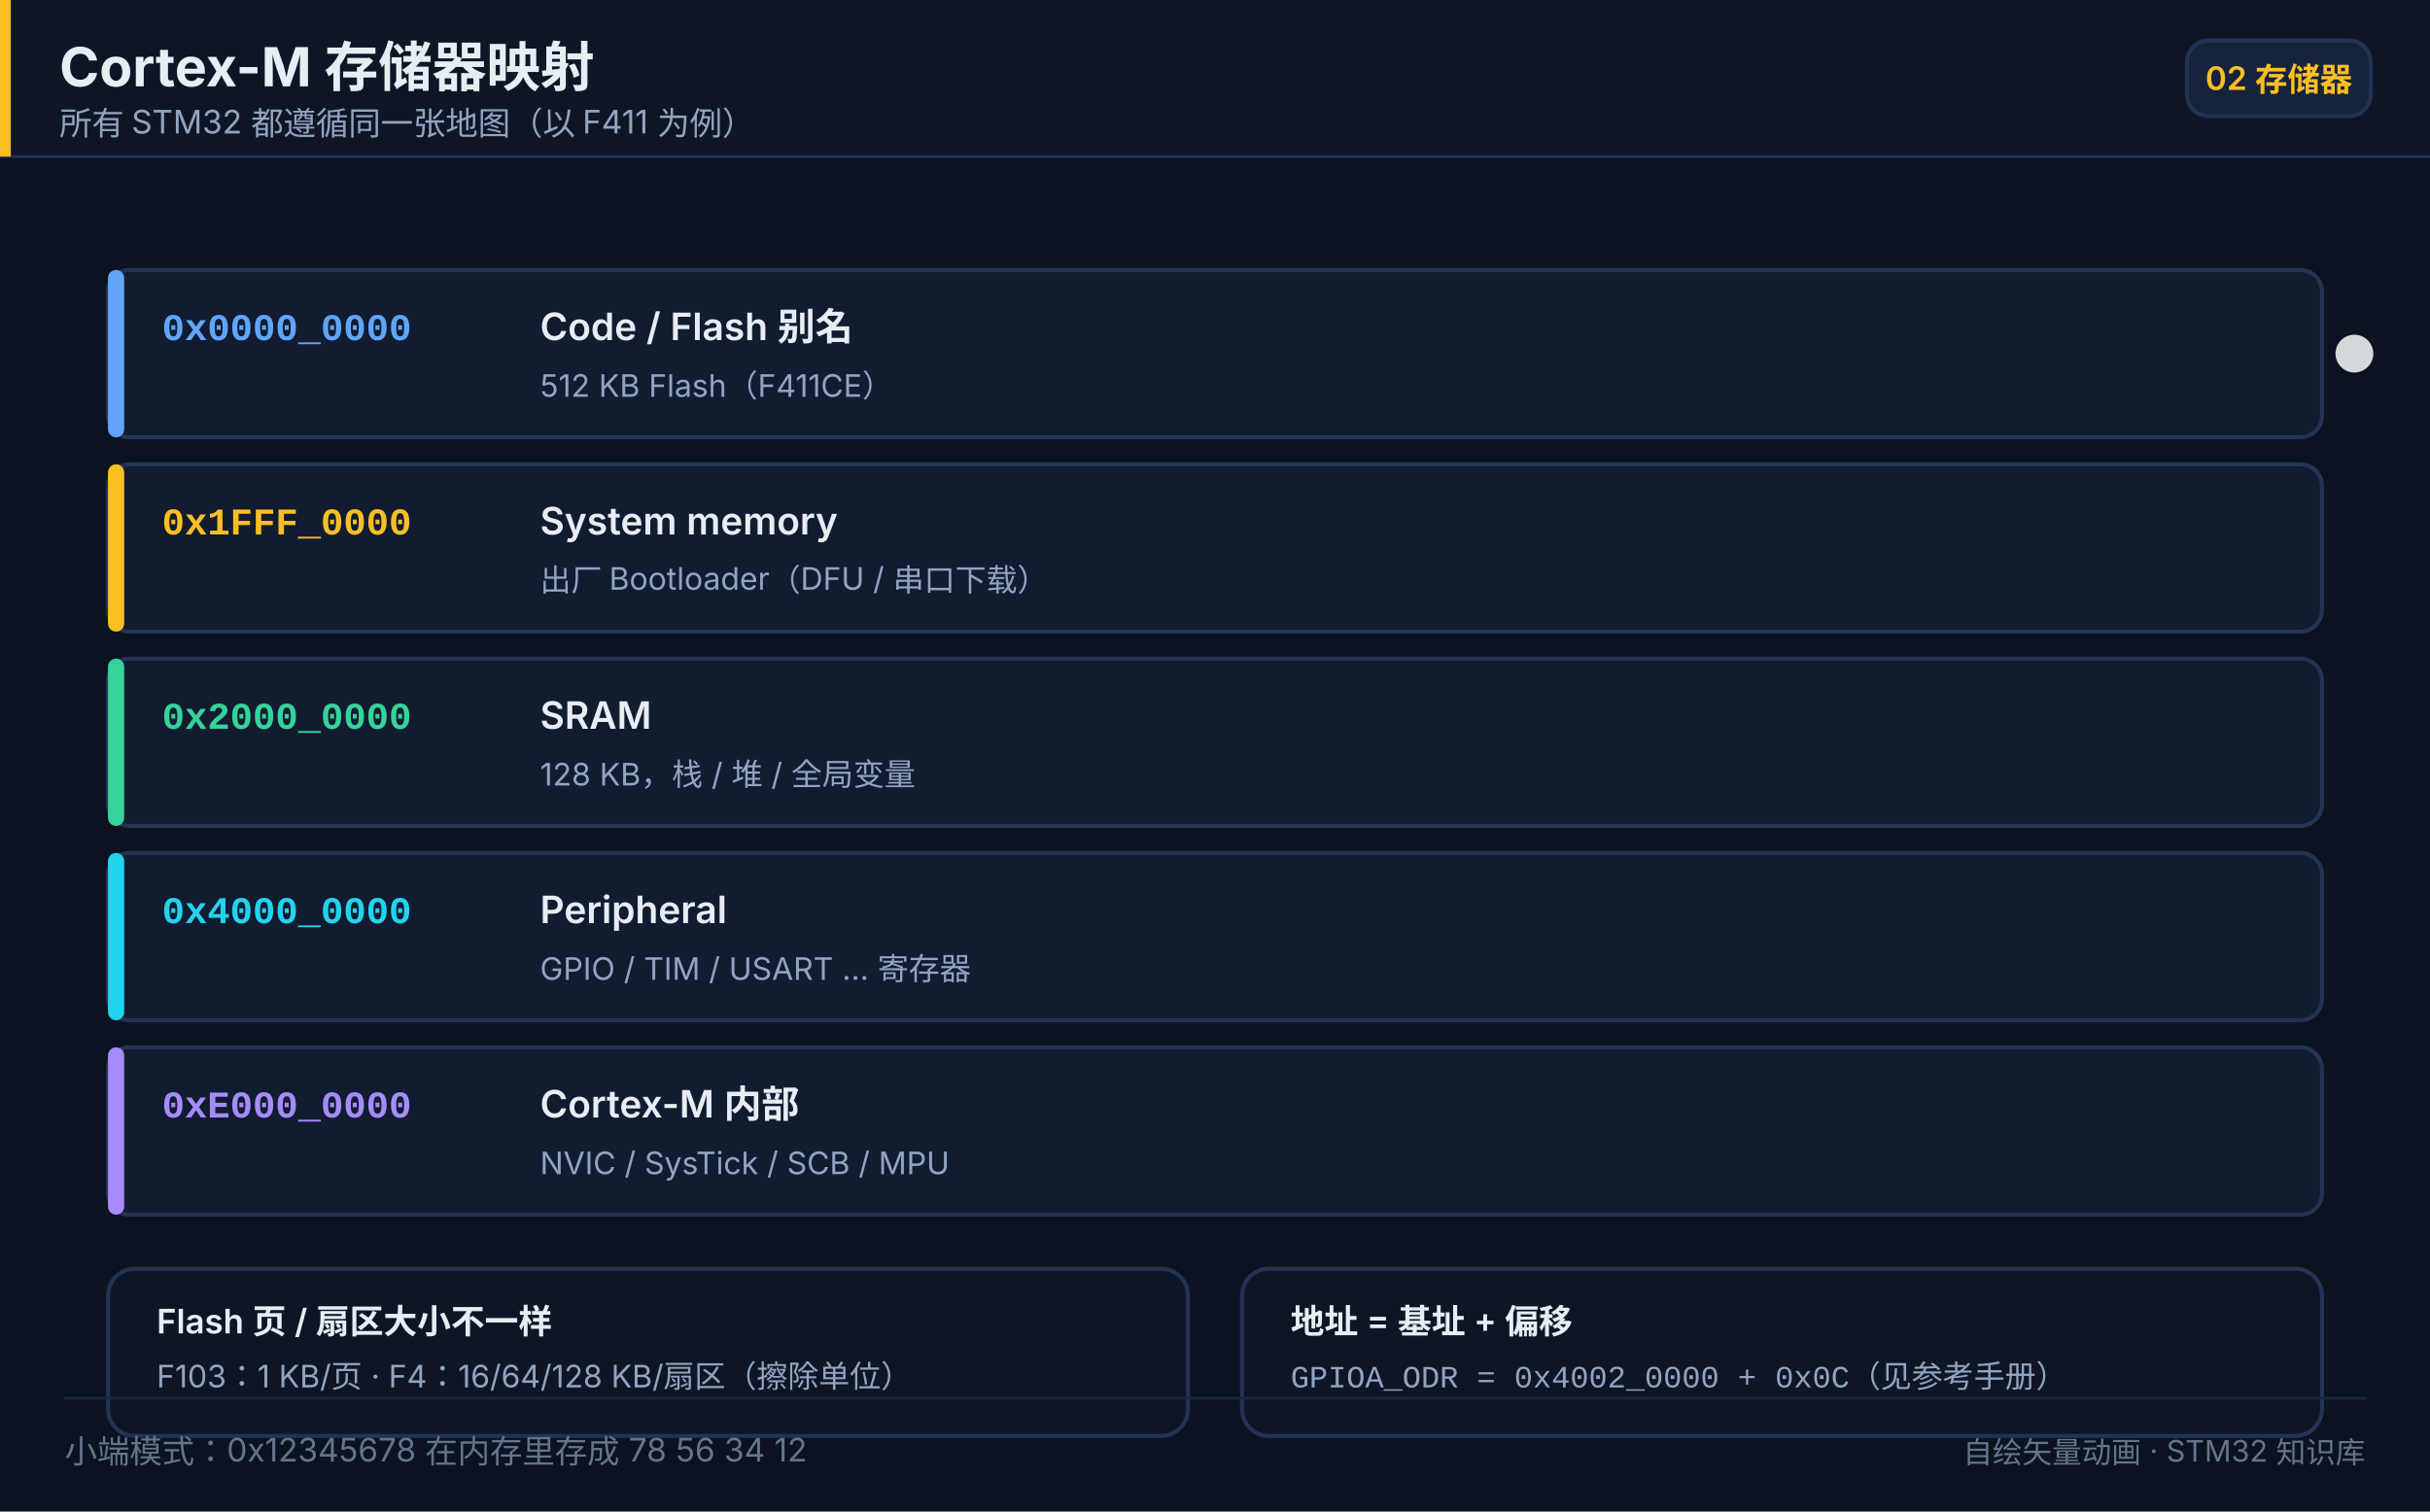
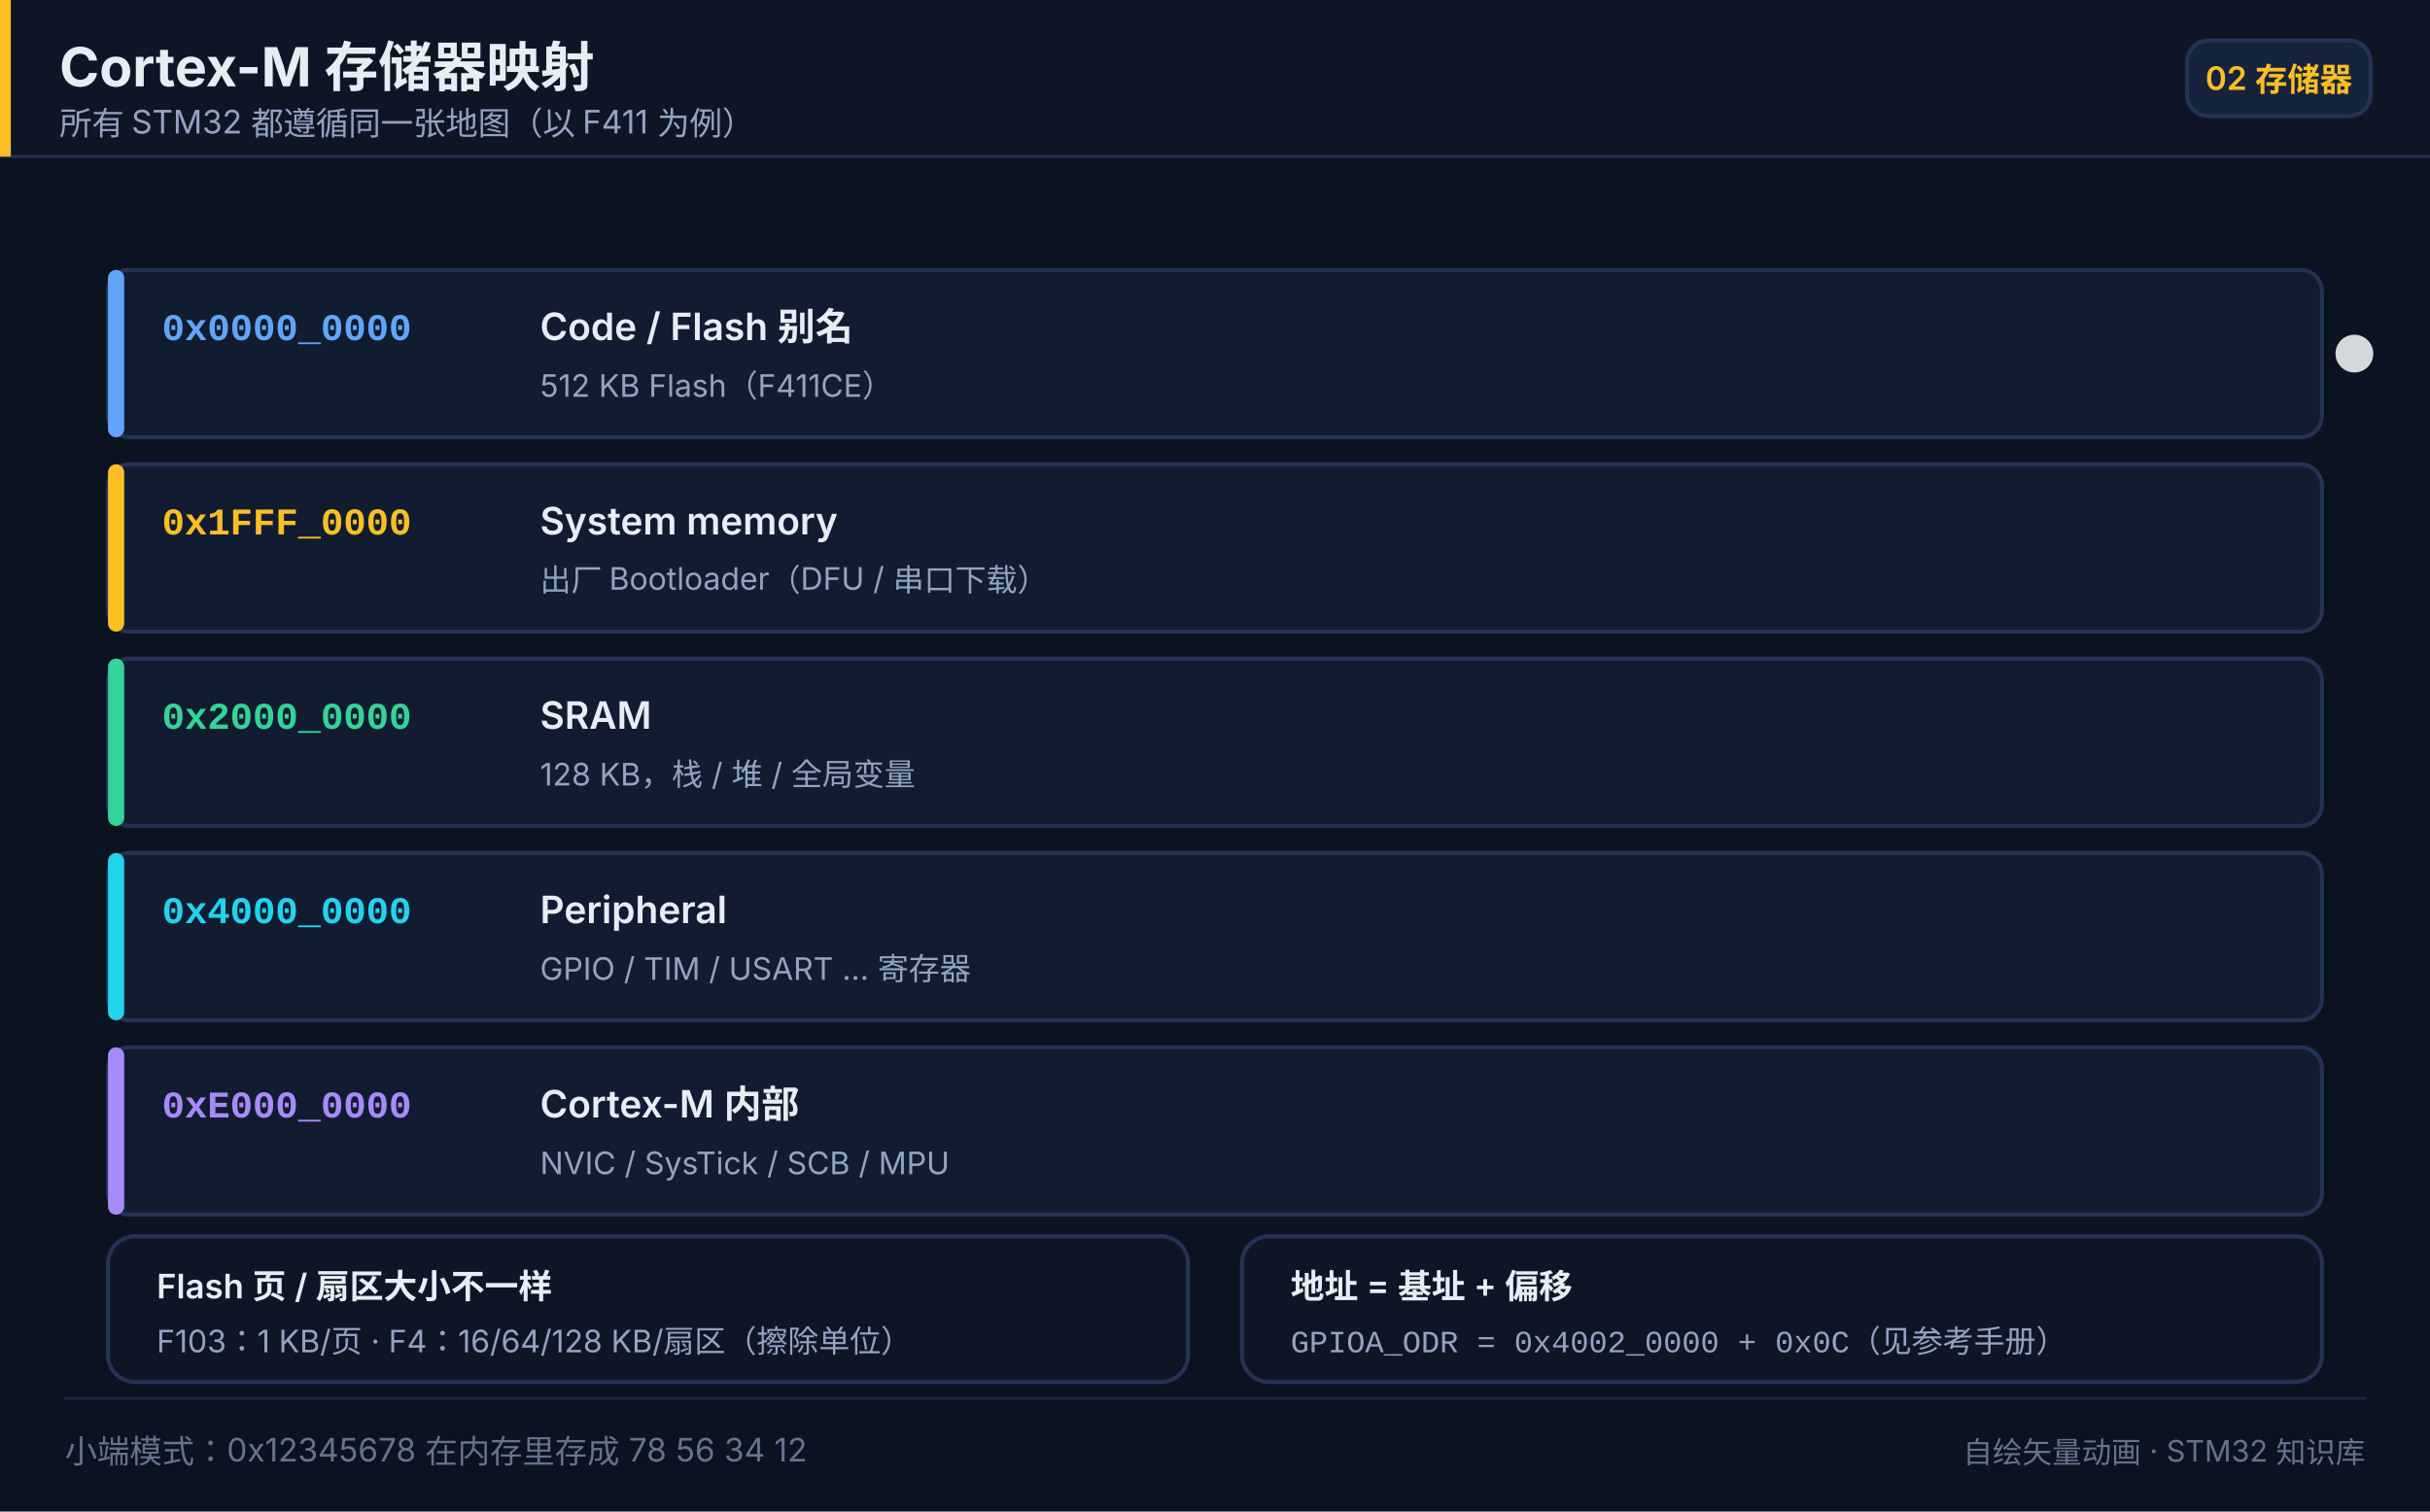
<svg xmlns="http://www.w3.org/2000/svg" width="900" height="560" viewBox="0 0 900 560" role="img" aria-label="Cortex-M 存储器映射">
  <style>
- @keyframes ptr-scan{0%{transform:translateY(0)}100%{transform:translateY(360px)}}.ptr{animation:ptr-scan 5s ease-in-out infinite alternate;}
+ @keyframes ptr-scan{0%{transform:translateY(0)}100%{transform:translateY(330px)}}.ptr{animation:ptr-scan 5s ease-in-out infinite alternate;}
</style>
  <rect x="0" y="0" width="900" height="560" fill="#0b1220" />
  <rect x="0" y="0" width="900" height="58" fill="#0e1626" opacity="1" />
  <line x1="0" y1="58" x2="900" y2="58" stroke="#243354" stroke-width="1" stroke-linecap="round" opacity="1" />
  <rect x="0" y="0" width="4" height="58" fill="#fbbf24" opacity="1" />
  <text x="22" y="32" font-size="20" fill="#e6edf3" text-anchor="start" opacity="1" font-family="'PingFang SC','Hiragino Sans GB','Microsoft YaHei',system-ui,-apple-system,'Segoe UI',sans-serif" font-weight="700">Cortex-M 存储器映射</text>
  <text x="22" y="50" font-size="12" fill="#93a4c0" text-anchor="start" opacity="1" font-family="'PingFang SC','Hiragino Sans GB','Microsoft YaHei',system-ui,-apple-system,'Segoe UI',sans-serif">所有 STM32 都遵循同一张地图（以 F411 为例）</text>
  <rect x="810" y="15" width="68" height="28" fill="#16233c" opacity="1" rx="8" stroke="#243354" stroke-width="1.5" />
  <text x="844" y="33.32" font-size="12" fill="#fbbf24" text-anchor="middle" opacity="1" font-family="'PingFang SC','Hiragino Sans GB','Microsoft YaHei',system-ui,-apple-system,'Segoe UI',sans-serif" font-weight="600">02 存储器</text>
  <rect x="40" y="100" width="820" height="62" fill="#111c31" opacity="1" rx="8" stroke="#243354" stroke-width="1.5" />
  <rect x="40" y="100" width="6" height="62" fill="#60a5fa" opacity="1" rx="3" />
  <text x="60" y="126" font-size="14" fill="#60a5fa" text-anchor="start" opacity="1" font-family="ui-monospace,SFMono-Regular,'JetBrains Mono',Consolas,'Courier New',monospace" font-weight="700">0x0000_0000</text>
  <text x="200" y="126" font-size="14" fill="#e6edf3" text-anchor="start" opacity="1" font-family="'PingFang SC','Hiragino Sans GB','Microsoft YaHei',system-ui,-apple-system,'Segoe UI',sans-serif" font-weight="600">Code / Flash 别名</text>
  <text x="200" y="147" font-size="11.5" fill="#93a4c0" text-anchor="start" opacity="1" font-family="'PingFang SC','Hiragino Sans GB','Microsoft YaHei',system-ui,-apple-system,'Segoe UI',sans-serif">512 KB Flash（F411CE）</text>
  <rect x="40" y="172" width="820" height="62" fill="#111c31" opacity="1" rx="8" stroke="#243354" stroke-width="1.5" />
  <rect x="40" y="172" width="6" height="62" fill="#fbbf24" opacity="1" rx="3" />
  <text x="60" y="198" font-size="14" fill="#fbbf24" text-anchor="start" opacity="1" font-family="ui-monospace,SFMono-Regular,'JetBrains Mono',Consolas,'Courier New',monospace" font-weight="700">0x1FFF_0000</text>
  <text x="200" y="198" font-size="14" fill="#e6edf3" text-anchor="start" opacity="1" font-family="'PingFang SC','Hiragino Sans GB','Microsoft YaHei',system-ui,-apple-system,'Segoe UI',sans-serif" font-weight="600">System memory</text>
  <text x="200" y="219" font-size="11.5" fill="#93a4c0" text-anchor="start" opacity="1" font-family="'PingFang SC','Hiragino Sans GB','Microsoft YaHei',system-ui,-apple-system,'Segoe UI',sans-serif">出厂 Bootloader（DFU / 串口下载）</text>
  <rect x="40" y="244" width="820" height="62" fill="#111c31" opacity="1" rx="8" stroke="#243354" stroke-width="1.5" />
  <rect x="40" y="244" width="6" height="62" fill="#34d399" opacity="1" rx="3" />
  <text x="60" y="270" font-size="14" fill="#34d399" text-anchor="start" opacity="1" font-family="ui-monospace,SFMono-Regular,'JetBrains Mono',Consolas,'Courier New',monospace" font-weight="700">0x2000_0000</text>
  <text x="200" y="270" font-size="14" fill="#e6edf3" text-anchor="start" opacity="1" font-family="'PingFang SC','Hiragino Sans GB','Microsoft YaHei',system-ui,-apple-system,'Segoe UI',sans-serif" font-weight="600">SRAM</text>
  <text x="200" y="291" font-size="11.5" fill="#93a4c0" text-anchor="start" opacity="1" font-family="'PingFang SC','Hiragino Sans GB','Microsoft YaHei',system-ui,-apple-system,'Segoe UI',sans-serif">128 KB，栈 / 堆 / 全局变量</text>
  <rect x="40" y="316" width="820" height="62" fill="#111c31" opacity="1" rx="8" stroke="#243354" stroke-width="1.5" />
  <rect x="40" y="316" width="6" height="62" fill="#22d3ee" opacity="1" rx="3" />
  <text x="60" y="342" font-size="14" fill="#22d3ee" text-anchor="start" opacity="1" font-family="ui-monospace,SFMono-Regular,'JetBrains Mono',Consolas,'Courier New',monospace" font-weight="700">0x4000_0000</text>
  <text x="200" y="342" font-size="14" fill="#e6edf3" text-anchor="start" opacity="1" font-family="'PingFang SC','Hiragino Sans GB','Microsoft YaHei',system-ui,-apple-system,'Segoe UI',sans-serif" font-weight="600">Peripheral</text>
  <text x="200" y="363" font-size="11.5" fill="#93a4c0" text-anchor="start" opacity="1" font-family="'PingFang SC','Hiragino Sans GB','Microsoft YaHei',system-ui,-apple-system,'Segoe UI',sans-serif">GPIO / TIM / USART … 寄存器</text>
  <rect x="40" y="388" width="820" height="62" fill="#111c31" opacity="1" rx="8" stroke="#243354" stroke-width="1.5" />
  <rect x="40" y="388" width="6" height="62" fill="#a78bfa" opacity="1" rx="3" />
  <text x="60" y="414" font-size="14" fill="#a78bfa" text-anchor="start" opacity="1" font-family="ui-monospace,SFMono-Regular,'JetBrains Mono',Consolas,'Courier New',monospace" font-weight="700">0xE000_0000</text>
  <text x="200" y="414" font-size="14" fill="#e6edf3" text-anchor="start" opacity="1" font-family="'PingFang SC','Hiragino Sans GB','Microsoft YaHei',system-ui,-apple-system,'Segoe UI',sans-serif" font-weight="600">Cortex-M 内部</text>
  <text x="200" y="435" font-size="11.5" fill="#93a4c0" text-anchor="start" opacity="1" font-family="'PingFang SC','Hiragino Sans GB','Microsoft YaHei',system-ui,-apple-system,'Segoe UI',sans-serif">NVIC / SysTick / SCB / MPU</text>
  <circle cx="872" cy="131" r="7" fill="#f8fafc" opacity="0.85" class="ptr" />
-   <rect x="40" y="470" width="400" height="62" fill="#0e1626" opacity="1" rx="10" stroke="#243354" stroke-width="1.5" />
-   <text x="58" y="494" font-size="12.5" fill="#e6edf3" text-anchor="start" opacity="1" font-family="'PingFang SC','Hiragino Sans GB','Microsoft YaHei',system-ui,-apple-system,'Segoe UI',sans-serif" font-weight="600">Flash 页 / 扇区大小不一样</text>
-   <text x="58" y="514" font-size="11.5" fill="#93a4c0" text-anchor="start" opacity="1" font-family="'PingFang SC','Hiragino Sans GB','Microsoft YaHei',system-ui,-apple-system,'Segoe UI',sans-serif">F103：1 KB/页 · F4：16/64/128 KB/扇区（擦除单位）</text>
-   <rect x="460" y="470" width="400" height="62" fill="#0e1626" opacity="1" rx="10" stroke="#243354" stroke-width="1.5" />
-   <text x="478" y="494" font-size="12.5" fill="#e6edf3" text-anchor="start" opacity="1" font-family="'PingFang SC','Hiragino Sans GB','Microsoft YaHei',system-ui,-apple-system,'Segoe UI',sans-serif" font-weight="600">地址 = 基址 + 偏移</text>
-   <text x="478" y="514" font-size="11.5" fill="#93a4c0" text-anchor="start" opacity="1" font-family="ui-monospace,SFMono-Regular,'JetBrains Mono',Consolas,'Courier New',monospace">GPIOA_ODR = 0x4002_0000 + 0x0C（见参考手册）</text>
+   <rect x="40" y="458" width="400" height="54" fill="#0e1626" opacity="1" rx="10" stroke="#243354" stroke-width="1.5" />
+   <text x="58" y="481" font-size="12.5" fill="#e6edf3" text-anchor="start" opacity="1" font-family="'PingFang SC','Hiragino Sans GB','Microsoft YaHei',system-ui,-apple-system,'Segoe UI',sans-serif" font-weight="600">Flash 页 / 扇区大小不一样</text>
+   <text x="58" y="501" font-size="11.5" fill="#93a4c0" text-anchor="start" opacity="1" font-family="'PingFang SC','Hiragino Sans GB','Microsoft YaHei',system-ui,-apple-system,'Segoe UI',sans-serif">F103：1 KB/页 · F4：16/64/128 KB/扇区（擦除单位）</text>
+   <rect x="460" y="458" width="400" height="54" fill="#0e1626" opacity="1" rx="10" stroke="#243354" stroke-width="1.5" />
+   <text x="478" y="481" font-size="12.5" fill="#e6edf3" text-anchor="start" opacity="1" font-family="'PingFang SC','Hiragino Sans GB','Microsoft YaHei',system-ui,-apple-system,'Segoe UI',sans-serif" font-weight="600">地址 = 基址 + 偏移</text>
+   <text x="478" y="501" font-size="11.5" fill="#93a4c0" text-anchor="start" opacity="1" font-family="ui-monospace,SFMono-Regular,'JetBrains Mono',Consolas,'Courier New',monospace">GPIOA_ODR = 0x4002_0000 + 0x0C（见参考手册）</text>
  <line x1="24" y1="518" x2="876" y2="518" stroke="#1a2742" stroke-width="1" stroke-linecap="round" opacity="1" />
  <text x="24" y="542" font-size="12" fill="#64748b" text-anchor="start" opacity="1" font-family="'PingFang SC','Hiragino Sans GB','Microsoft YaHei',system-ui,-apple-system,'Segoe UI',sans-serif">小端模式：0x12345678 在内存里存成 78 56 34 12</text>
  <text x="876" y="542" font-size="11" fill="#64748b" text-anchor="end" opacity="1" font-family="'PingFang SC','Hiragino Sans GB','Microsoft YaHei',system-ui,-apple-system,'Segoe UI',sans-serif">自绘矢量动画 · STM32 知识库</text>
</svg>
